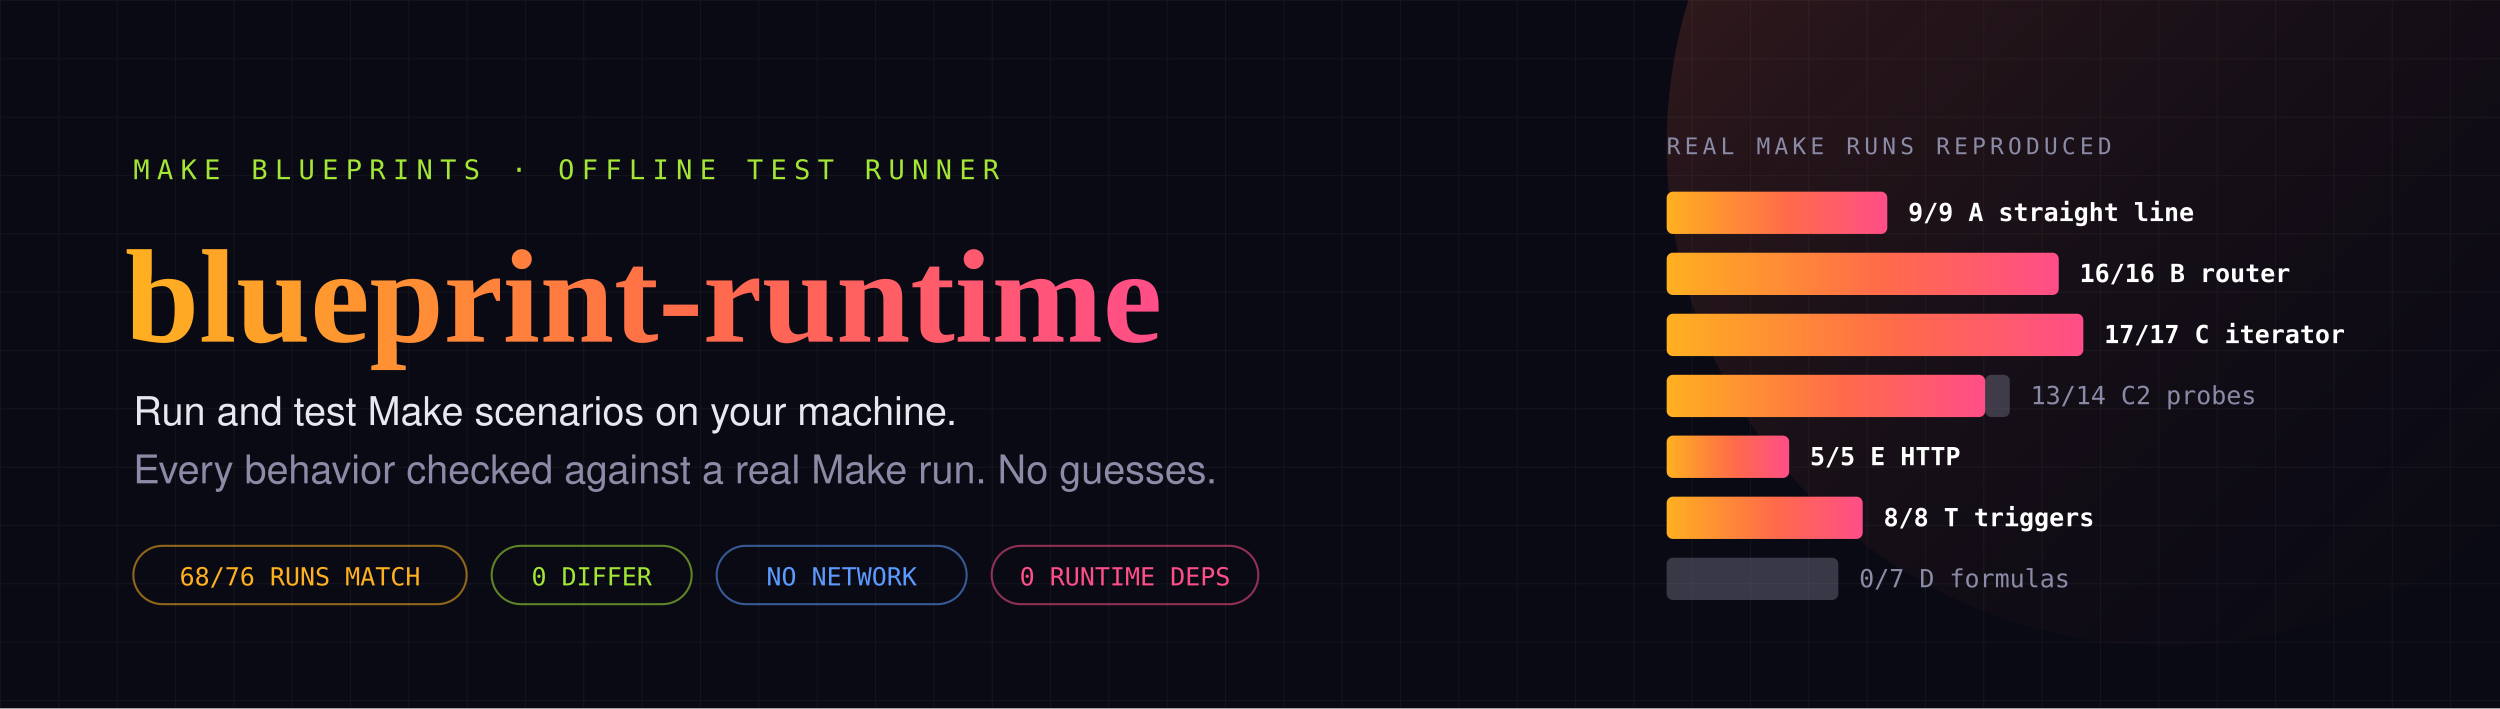
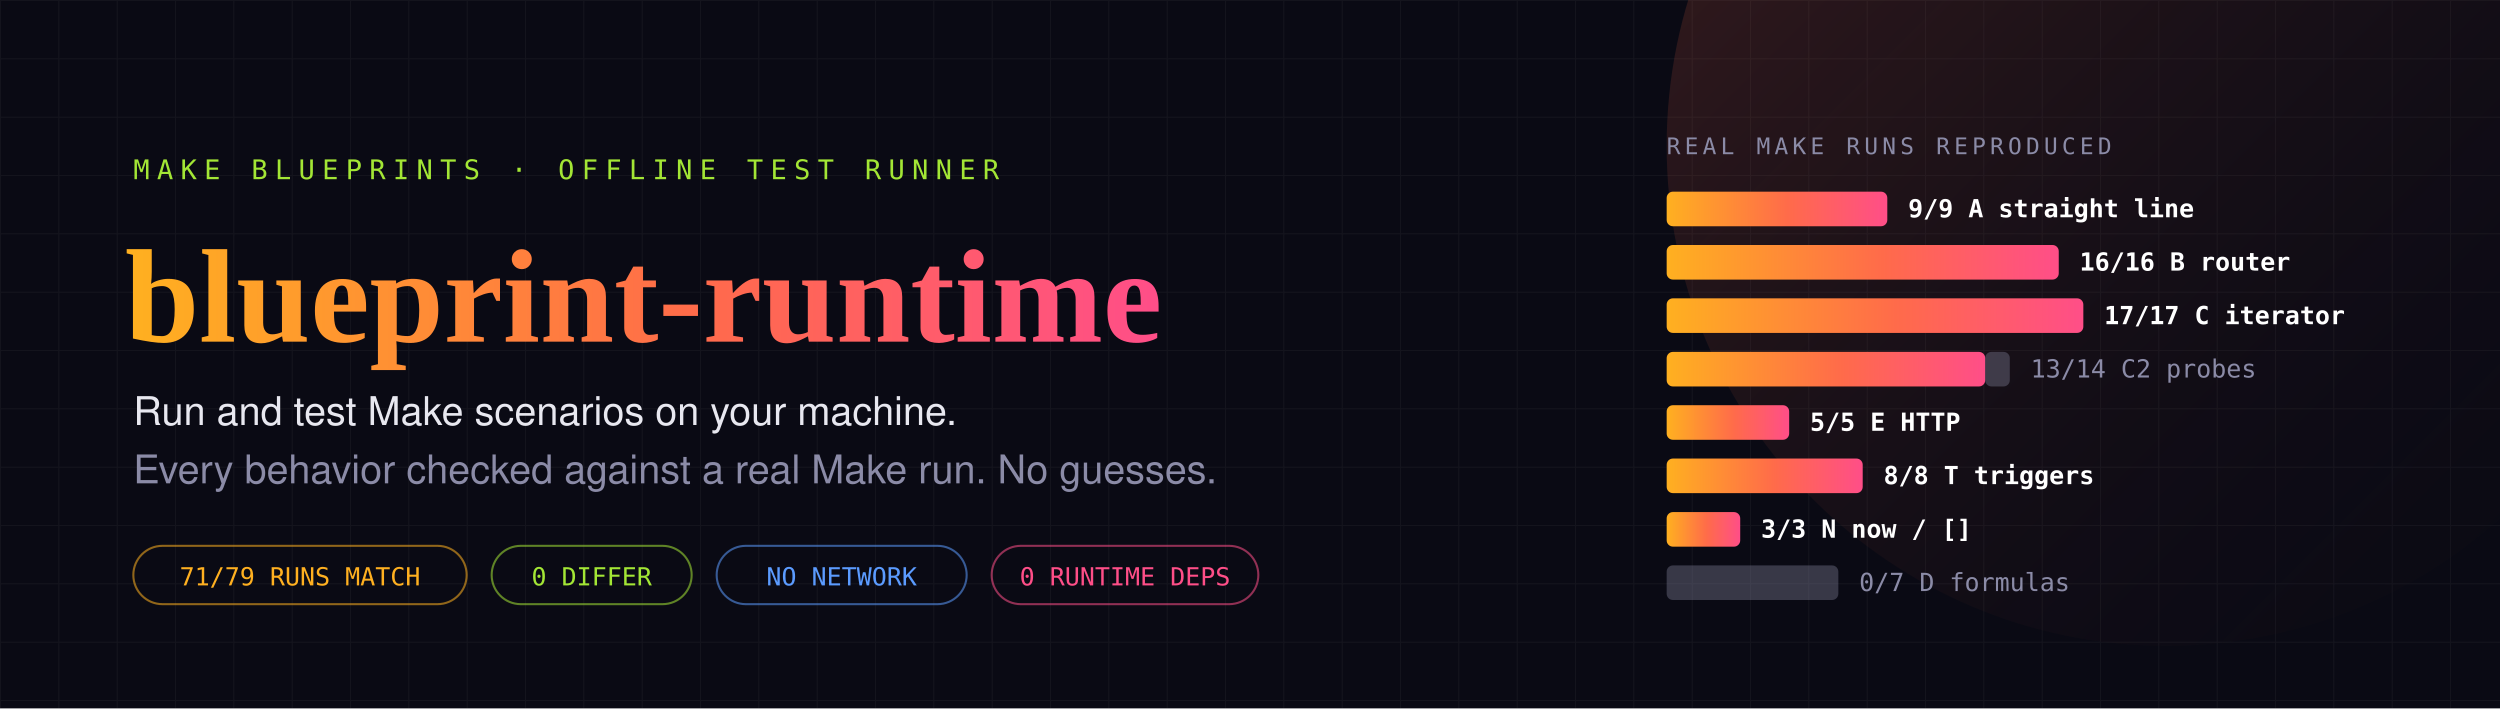
- <svg xmlns="http://www.w3.org/2000/svg" width="1200" height="340" viewBox="0 0 1200 340" role="img" aria-label="blueprint-runtime: run and test Make scenario blueprints offline.      68 of 76 real Make runs reproduced exactly, 0 differ.">
+ <svg xmlns="http://www.w3.org/2000/svg" width="1200" height="340" viewBox="0 0 1200 340" role="img" aria-label="blueprint-runtime: run and test Make scenario blueprints offline.      71 of 79 real Make runs reproduced exactly, 0 differ.">
  <defs>
    <linearGradient id="grad" x1="0" y1="0" x2="1" y2="0">
      <stop offset="0%" stop-color="#FFB020" />
      <stop offset="55%" stop-color="#FF6B4A" />
      <stop offset="100%" stop-color="#FF4E88" />
    </linearGradient>
    <linearGradient id="fade" x1="0" y1="0" x2="1" y2="1">
      <stop offset="0%" stop-color="#FF6B4A" stop-opacity="0.22" />
      <stop offset="100%" stop-color="#0A0A14" stop-opacity="0" />
    </linearGradient>
    <pattern id="grid" width="28" height="28" patternUnits="userSpaceOnUse">
      <path d="M28 0 L0 0 0 28" fill="none" stroke="#FFFFFF" stroke-opacity="0.04" stroke-width="1" />
    </pattern>
  </defs>
  <rect width="1200" height="340" fill="#0A0A14" />
  <rect width="1200" height="340" fill="url(#grid)" />
  <circle cx="1040" cy="70" r="240" fill="url(#fade)" />
  <text x="64" y="86" font-family="ui-monospace,SFMono-Regular,Menlo,monospace" font-size="13" letter-spacing="3.5" fill="#A3E635">MAKE BLUEPRINTS
        · OFFLINE TEST RUNNER</text>
  <text x="60" y="164" font-family="Georgia,'Times New Roman',serif" font-size="64" font-weight="700" fill="url(#grad)">blueprint-runtime</text>
  <text x="64" y="204" font-family="-apple-system,Segoe UI,Helvetica,sans-serif" font-size="19" fill="#E8E8F0">Run and test Make scenarios on your machine.</text>
  <text x="64" y="232" font-family="-apple-system,Segoe UI,Helvetica,sans-serif" font-size="19" fill="#8B8BA7">Every behavior checked against a real Make run.
        No guesses.</text>
  <g font-family="ui-monospace,SFMono-Regular,Menlo,monospace" font-size="12">
    <rect x="64" y="262" width="160" height="28" rx="14" fill="none" stroke="#FFB020" stroke-opacity="0.55" />
-     <text x="144" y="281" fill="#FFB020" text-anchor="middle">68/76 RUNS MATCH</text>
+     <text x="144" y="281" fill="#FFB020" text-anchor="middle">71/79 RUNS MATCH</text>
    <rect x="236" y="262" width="96" height="28" rx="14" fill="none" stroke="#A3E635" stroke-opacity="0.55" />
    <text x="284" y="281" fill="#A3E635" text-anchor="middle">0 DIFFER</text>
    <rect x="344" y="262" width="120" height="28" rx="14" fill="none" stroke="#5B9BFF" stroke-opacity="0.55" />
    <text x="404" y="281" fill="#5B9BFF" text-anchor="middle">NO NETWORK</text>
    <rect x="476" y="262" width="128" height="28" rx="14" fill="none" stroke="#FF4E88" stroke-opacity="0.55" />
    <text x="540" y="281" fill="#FF4E88" text-anchor="middle">0 RUNTIME DEPS</text>
  </g>
  <text x="800" y="74" font-family="ui-monospace,SFMono-Regular,Menlo,monospace" font-size="11" letter-spacing="2" fill="#8B8BA7">REAL MAKE RUNS REPRODUCED</text>
  <g>
-     <rect x="800" y="92.0" width="105.9" height="20.3" rx="3" fill="url(#grad)" />
-     <text x="915.9" y="106.1" font-family="ui-monospace,SFMono-Regular,Menlo,monospace" font-size="12" fill="#FFFFFF" font-weight="700">9/9  A straight line</text>
-     <rect x="800" y="121.3" width="188.2" height="20.3" rx="3" fill="url(#grad)" />
-     <text x="998.2" y="135.4" font-family="ui-monospace,SFMono-Regular,Menlo,monospace" font-size="12" fill="#FFFFFF" font-weight="700">16/16  B router</text>
-     <rect x="800" y="150.6" width="200.0" height="20.3" rx="3" fill="url(#grad)" />
-     <text x="1010.0" y="164.7" font-family="ui-monospace,SFMono-Regular,Menlo,monospace" font-size="12" fill="#FFFFFF" font-weight="700">17/17  C iterator</text>
-     <rect x="800" y="179.9" width="152.9" height="20.3" rx="3" fill="url(#grad)" />
-     <rect x="952.9" y="179.9" width="11.8" height="20.3" rx="3" fill="#8B8BA7" opacity="0.35" />
-     <text x="974.7" y="194.0" font-family="ui-monospace,SFMono-Regular,Menlo,monospace" font-size="12" fill="#8B8BA7" font-weight="400">13/14  C2 probes</text>
-     <rect x="800" y="209.1" width="58.8" height="20.3" rx="3" fill="url(#grad)" />
-     <text x="868.8" y="223.3" font-family="ui-monospace,SFMono-Regular,Menlo,monospace" font-size="12" fill="#FFFFFF" font-weight="700">5/5  E HTTP</text>
-     <rect x="800" y="238.4" width="94.1" height="20.3" rx="3" fill="url(#grad)" />
-     <text x="904.1" y="252.6" font-family="ui-monospace,SFMono-Regular,Menlo,monospace" font-size="12" fill="#FFFFFF" font-weight="700">8/8  T triggers</text>
-     <rect x="800.0" y="267.7" width="82.4" height="20.3" rx="3" fill="#8B8BA7" opacity="0.35" />
-     <text x="892.4" y="281.9" font-family="ui-monospace,SFMono-Regular,Menlo,monospace" font-size="12" fill="#8B8BA7" font-weight="400">0/7  D formulas</text>
+     <rect x="800" y="92.0" width="105.9" height="16.6" rx="3" fill="url(#grad)" />
+     <text x="915.9" y="104.3" font-family="ui-monospace,SFMono-Regular,Menlo,monospace" font-size="12" fill="#FFFFFF" font-weight="700">9/9  A straight line</text>
+     <rect x="800" y="117.6" width="188.2" height="16.6" rx="3" fill="url(#grad)" />
+     <text x="998.2" y="129.9" font-family="ui-monospace,SFMono-Regular,Menlo,monospace" font-size="12" fill="#FFFFFF" font-weight="700">16/16  B router</text>
+     <rect x="800" y="143.2" width="200.0" height="16.6" rx="3" fill="url(#grad)" />
+     <text x="1010.0" y="155.6" font-family="ui-monospace,SFMono-Regular,Menlo,monospace" font-size="12" fill="#FFFFFF" font-weight="700">17/17  C iterator</text>
+     <rect x="800" y="168.9" width="152.9" height="16.6" rx="3" fill="url(#grad)" />
+     <rect x="952.9" y="168.9" width="11.8" height="16.6" rx="3" fill="#8B8BA7" opacity="0.35" />
+     <text x="974.7" y="181.2" font-family="ui-monospace,SFMono-Regular,Menlo,monospace" font-size="12" fill="#8B8BA7" font-weight="400">13/14  C2 probes</text>
+     <rect x="800" y="194.5" width="58.8" height="16.6" rx="3" fill="url(#grad)" />
+     <text x="868.8" y="206.8" font-family="ui-monospace,SFMono-Regular,Menlo,monospace" font-size="12" fill="#FFFFFF" font-weight="700">5/5  E HTTP</text>
+     <rect x="800" y="220.1" width="94.1" height="16.6" rx="3" fill="url(#grad)" />
+     <text x="904.1" y="232.4" font-family="ui-monospace,SFMono-Regular,Menlo,monospace" font-size="12" fill="#FFFFFF" font-weight="700">8/8  T triggers</text>
+     <rect x="800" y="245.8" width="35.3" height="16.6" rx="3" fill="url(#grad)" />
+     <text x="845.3" y="258.1" font-family="ui-monospace,SFMono-Regular,Menlo,monospace" font-size="12" fill="#FFFFFF" font-weight="700">3/3  N now / []</text>
+     <rect x="800.0" y="271.4" width="82.4" height="16.6" rx="3" fill="#8B8BA7" opacity="0.35" />
+     <text x="892.4" y="283.7" font-family="ui-monospace,SFMono-Regular,Menlo,monospace" font-size="12" fill="#8B8BA7" font-weight="400">0/7  D formulas</text>
  </g>
</svg>
